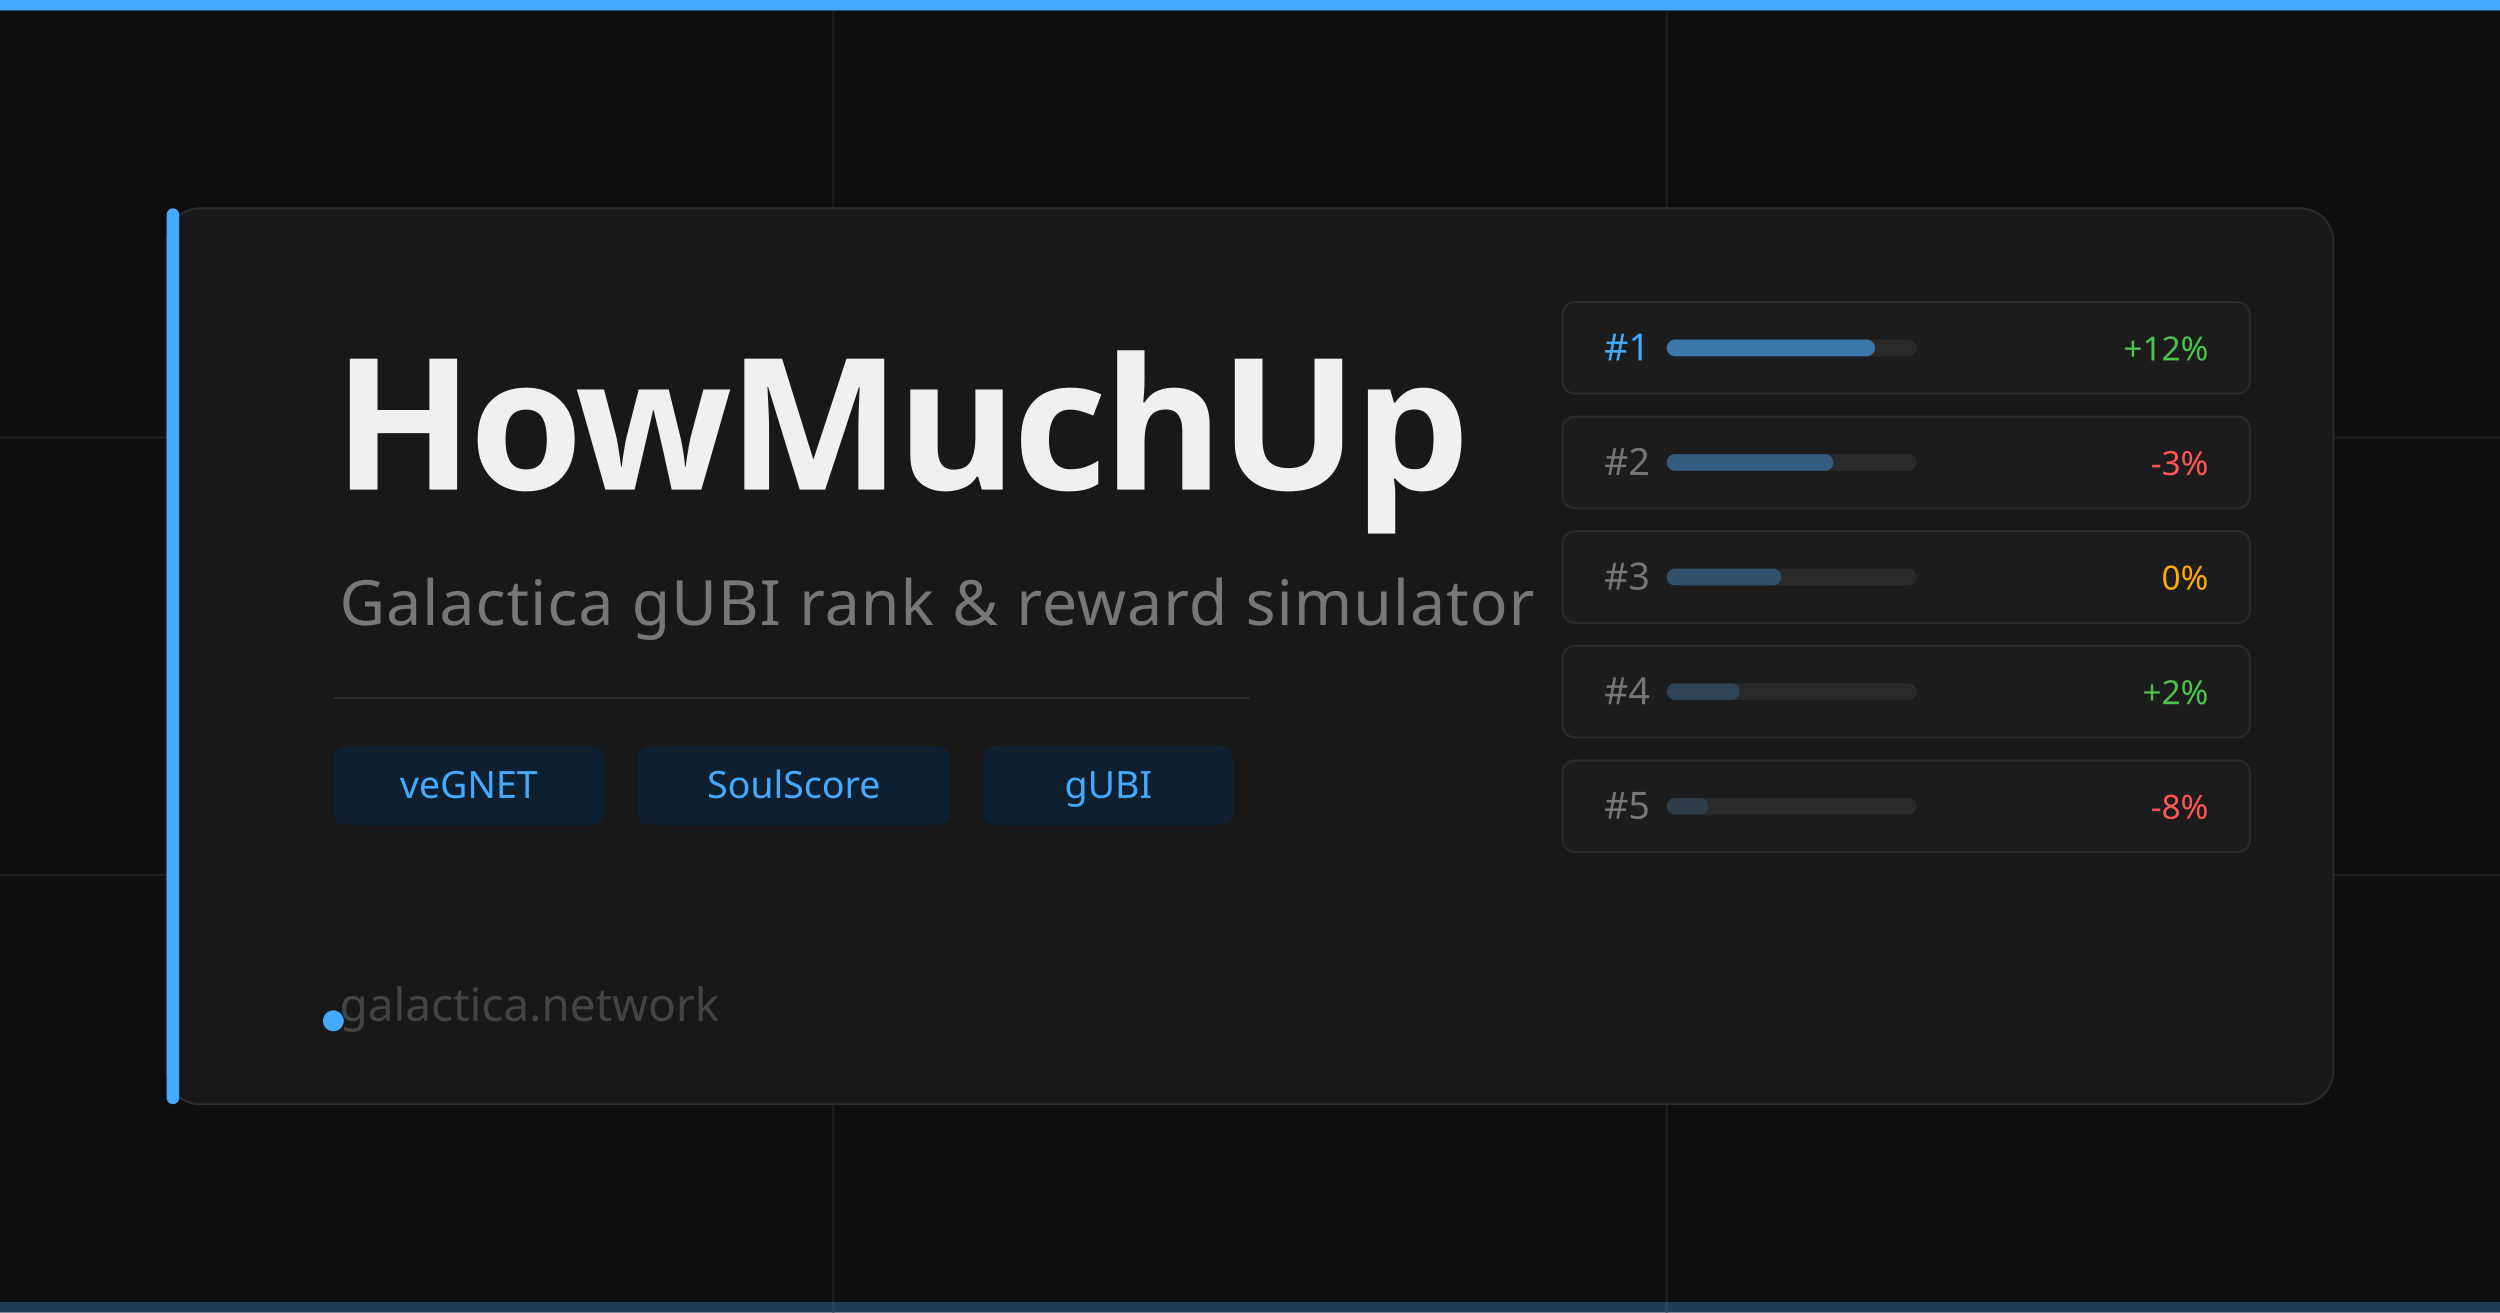
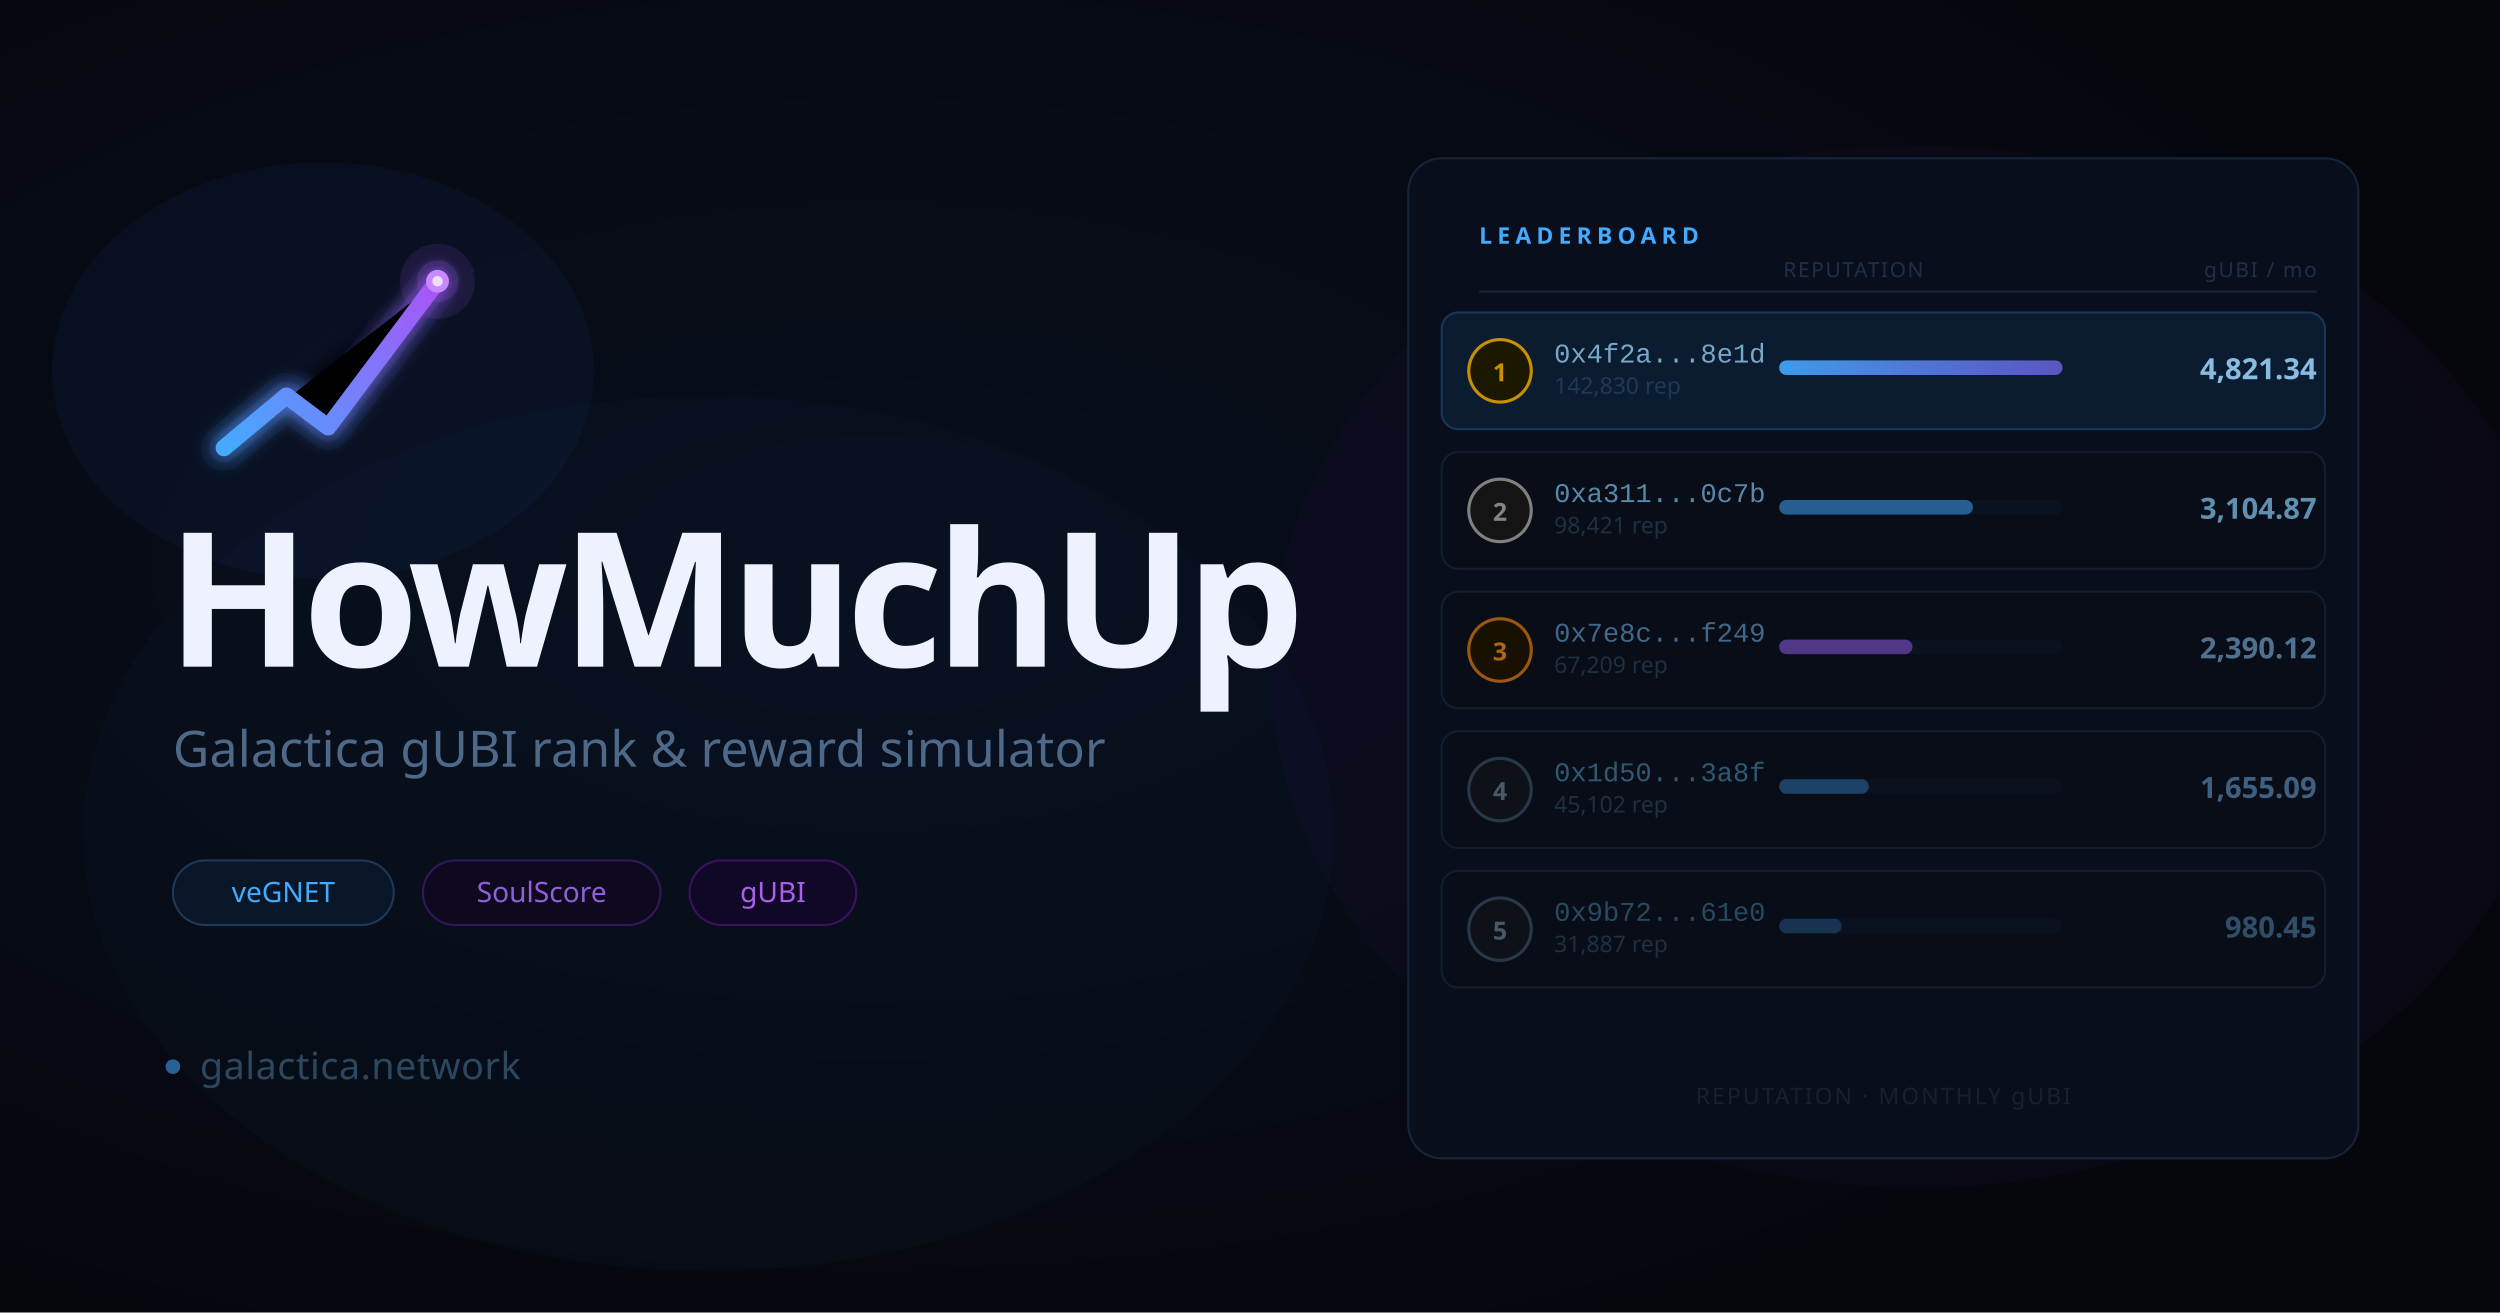
<svg xmlns="http://www.w3.org/2000/svg" width="1200" height="630" viewBox="0 0 1200 630">
-   <rect width="1200" height="630" fill="#0e0e0e" />
-   <line x1="0" y1="210" x2="1200" y2="210" stroke="#1e1e1e" stroke-width="1" />
-   <line x1="0" y1="420" x2="1200" y2="420" stroke="#1e1e1e" stroke-width="1" />
-   <line x1="400" y1="0" x2="400" y2="630" stroke="#1e1e1e" stroke-width="1" />
-   <line x1="800" y1="0" x2="800" y2="630" stroke="#1e1e1e" stroke-width="1" />
-   <rect x="0" y="0" width="1200" height="5" fill="#44aaff" />
-   <rect x="80" y="100" width="1040" height="430" rx="16" fill="#181818" stroke="#2a2a2a" stroke-width="1" />
-   <rect x="80" y="100" width="6" height="430" rx="3" fill="#44aaff" />
-   <text x="160" y="235" font-family="'Segoe UI', system-ui, sans-serif" font-size="88" font-weight="700" fill="#f0f0f0" letter-spacing="-2">HowMuchUp</text>
-   <text x="163" y="300" font-family="'Segoe UI', system-ui, sans-serif" font-size="30" fill="#777" letter-spacing="0.5">Galactica gUBI rank &amp; reward simulator</text>
-   <line x1="160" y1="335" x2="600" y2="335" stroke="#2a2a2a" stroke-width="1" />
-   <rect x="160" y="358" width="130" height="38" rx="6" fill="#0e2030" />
-   <text x="225" y="383" font-family="'Segoe UI', system-ui, sans-serif" font-size="18" fill="#44aaff" text-anchor="middle">veGNET</text>
-   <rect x="306" y="358" width="150" height="38" rx="6" fill="#0e2030" />
-   <text x="381" y="383" font-family="'Segoe UI', system-ui, sans-serif" font-size="18" fill="#44aaff" text-anchor="middle">SoulScore</text>
-   <rect x="472" y="358" width="120" height="38" rx="6" fill="#0e2030" />
-   <text x="532" y="383" font-family="'Segoe UI', system-ui, sans-serif" font-size="18" fill="#44aaff" text-anchor="middle">gUBI</text>
-   <rect x="750" y="145" width="330" height="44" rx="6" fill="#1c1c1c" stroke="#2a2a2a" stroke-width="1" />
-   <text x="770" y="173" font-family="'Segoe UI', system-ui, sans-serif" font-size="18" fill="#44aaff">#1</text>
-   <rect x="800" y="163" width="120" height="8" rx="4" fill="#2a2a2a" />
-   <rect x="800" y="163" width="100" height="8" rx="4" fill="#44aaff" opacity="0.6" />
-   <text x="1060" y="173" font-family="'Segoe UI', system-ui, sans-serif" font-size="16" fill="#4cc44c" text-anchor="end">+12%</text>
-   <rect x="750" y="200" width="330" height="44" rx="6" fill="#1c1c1c" stroke="#2a2a2a" stroke-width="1" />
-   <text x="770" y="228" font-family="'Segoe UI', system-ui, sans-serif" font-size="18" fill="#777">#2</text>
-   <rect x="800" y="218" width="120" height="8" rx="4" fill="#2a2a2a" />
-   <rect x="800" y="218" width="80" height="8" rx="4" fill="#44aaff" opacity="0.4" />
-   <text x="1060" y="228" font-family="'Segoe UI', system-ui, sans-serif" font-size="16" fill="#ff5555" text-anchor="end">-3%</text>
-   <rect x="750" y="255" width="330" height="44" rx="6" fill="#1c1c1c" stroke="#2a2a2a" stroke-width="1" />
-   <text x="770" y="283" font-family="'Segoe UI', system-ui, sans-serif" font-size="18" fill="#777">#3</text>
-   <rect x="800" y="273" width="120" height="8" rx="4" fill="#2a2a2a" />
-   <rect x="800" y="273" width="55" height="8" rx="4" fill="#44aaff" opacity="0.3" />
-   <text x="1060" y="283" font-family="'Segoe UI', system-ui, sans-serif" font-size="16" fill="#fa0" text-anchor="end">0%</text>
-   <rect x="750" y="310" width="330" height="44" rx="6" fill="#1c1c1c" stroke="#2a2a2a" stroke-width="1" />
-   <text x="770" y="338" font-family="'Segoe UI', system-ui, sans-serif" font-size="18" fill="#777">#4</text>
-   <rect x="800" y="328" width="120" height="8" rx="4" fill="#2a2a2a" />
-   <rect x="800" y="328" width="35" height="8" rx="4" fill="#44aaff" opacity="0.2" />
-   <text x="1060" y="338" font-family="'Segoe UI', system-ui, sans-serif" font-size="16" fill="#4cc44c" text-anchor="end">+2%</text>
-   <rect x="750" y="365" width="330" height="44" rx="6" fill="#1c1c1c" stroke="#2a2a2a" stroke-width="1" />
-   <text x="770" y="393" font-family="'Segoe UI', system-ui, sans-serif" font-size="18" fill="#777">#5</text>
-   <rect x="800" y="383" width="120" height="8" rx="4" fill="#2a2a2a" />
-   <rect x="800" y="383" width="20" height="8" rx="4" fill="#44aaff" opacity="0.15" />
-   <text x="1060" y="393" font-family="'Segoe UI', system-ui, sans-serif" font-size="16" fill="#ff5555" text-anchor="end">-8%</text>
-   <text x="163" y="490" font-family="'Segoe UI', system-ui, sans-serif" font-size="22" fill="#444">galactica.network</text>
-   <circle cx="160" cy="490" r="5" fill="#44aaff" />
-   <rect x="0" y="625" width="1200" height="5" fill="#44aaff" opacity="0.3" />
+   <defs>
+     <radialGradient id="bg" cx="35%" cy="44%" r="65%">
+       <stop offset="0%" stop-color="#080f1c" />
+       <stop offset="100%" stop-color="#05070d" />
+     </radialGradient>
+     <linearGradient id="accent" x1="0%" y1="0%" x2="100%" y2="0%">
+       <stop offset="0%" stop-color="#44aaff" />
+       <stop offset="100%" stop-color="#a855f7" />
+     </linearGradient>
+     <linearGradient id="logoGrad" x1="108" y1="215" x2="210" y2="135" gradientUnits="userSpaceOnUse">
+       <stop offset="0%" stop-color="#44aaff" />
+       <stop offset="100%" stop-color="#a855f7" />
+     </linearGradient>
+     <linearGradient id="barGrad" x1="0%" y1="0%" x2="100%" y2="0%">
+       <stop offset="0%" stop-color="#44aaff" stop-opacity="0.9" />
+       <stop offset="100%" stop-color="#7c6fff" stop-opacity="0.7" />
+     </linearGradient>
+     <linearGradient id="divFade" x1="0%" y1="0%" x2="100%" y2="0%">
+       <stop offset="0%" stop-color="#44aaff" stop-opacity="0.25" />
+       <stop offset="100%" stop-color="#44aaff" stop-opacity="0" />
+     </linearGradient>
+     <filter id="lGlow" x="-40%" y="-40%" width="180%" height="180%">
+       <feGaussianBlur stdDeviation="5" result="blur" />
+       <feMerge>
+         <feMergeNode in="blur" />
+         <feMergeNode in="SourceGraphic" />
+       </feMerge>
+     </filter>
+   </defs>
+   <rect width="1200" height="630" fill="url(#bg)" />
+   <ellipse cx="155" cy="178" rx="130" ry="100" fill="#2060cc" opacity="0.07" />
+   <ellipse cx="340" cy="400" rx="300" ry="210" fill="#1840a0" opacity="0.04" />
+   <ellipse cx="920" cy="320" rx="310" ry="250" fill="#6820cc" opacity="0.04" />
+   <path d="M107.5 215 L137.5 190 L157.5 205 L210 135" stroke="#3388ff" stroke-width="22" stroke-linecap="round" stroke-linejoin="round" opacity="0.06" />
+   <path d="M107.5 215 L137.5 190 L157.5 205 L210 135" stroke="#7755ee" stroke-width="14" stroke-linecap="round" stroke-linejoin="round" opacity="0.09" />
+   <path d="M107.5 215 L137.5 190 L157.5 205 L210 135" stroke="url(#logoGrad)" stroke-width="8" stroke-linecap="round" stroke-linejoin="round" filter="url(#lGlow)" />
+   <circle cx="210" cy="135" r="18" fill="#a855f7" opacity="0.12" />
+   <circle cx="210" cy="135" r="10" fill="#a855f7" opacity="0.18" />
+   <circle cx="210" cy="135" r="5.5" fill="#c888ff" />
+   <circle cx="210" cy="135" r="2.5" fill="#eedfff" />
+   <text x="80" y="320" font-family="'Segoe UI', system-ui, -apple-system, sans-serif" font-size="90" font-weight="800" fill="#eef2ff" letter-spacing="-3.5">HowMuchUp</text>
+   <text x="83" y="368" font-family="'Segoe UI', system-ui, sans-serif" font-size="24" fill="#4e6888" letter-spacing="0.1">Galactica gUBI rank &amp; reward simulator</text>
+   <line x1="83" y1="395" x2="560" y2="395" stroke="url(#divFade)" stroke-width="1" />
+   <rect x="83" y="413" width="106" height="31" rx="15.5" fill="#091628" stroke="#1e3858" stroke-width="1" />
+   <text x="136" y="433" font-family="'Segoe UI', system-ui, sans-serif" font-size="13.5" fill="#44aaff" text-anchor="middle">veGNET</text>
+   <rect x="203" y="413" width="114" height="31" rx="15.5" fill="#0f0920" stroke="#32185a" stroke-width="1" />
+   <text x="260" y="433" font-family="'Segoe UI', system-ui, sans-serif" font-size="13.5" fill="#9060d8" text-anchor="middle">SoulScore</text>
+   <rect x="331" y="413" width="80" height="31" rx="15.5" fill="#110828" stroke="#3c1260" stroke-width="1" />
+   <text x="371" y="433" font-family="'Segoe UI', system-ui, sans-serif" font-size="13.5" fill="#aa60e8" text-anchor="middle">gUBI</text>
+   <circle cx="83" cy="512" r="3.5" fill="#44aaff" opacity="0.55" />
+   <text x="96" y="518" font-family="'Segoe UI', system-ui, sans-serif" font-size="18" fill="#2c4860" letter-spacing="0.3">galactica.network</text>
+   <rect x="676" y="76" width="456" height="480" rx="16" fill="#090e1c" stroke="#16243a" stroke-width="1" />
+   <text x="710" y="117" font-family="'Segoe UI', system-ui, sans-serif" font-size="11" fill="#44aaff" letter-spacing="2.5" font-weight="600">LEADERBOARD</text>
+   <text x="856" y="133" font-family="'Segoe UI', system-ui, sans-serif" font-size="10" fill="#1e3048" letter-spacing="0.8">REPUTATION</text>
+   <text x="1112" y="133" font-family="'Segoe UI', system-ui, sans-serif" font-size="10" fill="#1e3048" text-anchor="end" letter-spacing="0.8">gUBI / mo</text>
+   <line x1="710" y1="140" x2="1112" y2="140" stroke="#16243a" stroke-width="1" />
+   <rect x="692" y="150" width="424" height="56" rx="8" fill="#0b1c30" stroke="#18365a" stroke-width="1" />
+   <circle cx="720" cy="178" r="15" fill="#1c1800" stroke="#c89000" stroke-width="1.5" />
+   <text x="720" y="183" font-family="'Segoe UI', system-ui, sans-serif" font-size="12" fill="#c89000" text-anchor="middle" font-weight="700">1</text>
+   <text x="746" y="174" font-family="'Courier New', monospace" font-size="13" fill="#78a8c8">0x4f2a...8e1d</text>
+   <text x="746" y="189" font-family="'Segoe UI', system-ui, sans-serif" font-size="11" fill="#1e3855">142,830 rep</text>
+   <rect x="854" y="173" width="136" height="7" rx="3.5" fill="#0b1c30" />
+   <rect x="854" y="173" width="136" height="7" rx="3.5" fill="url(#barGrad)" />
+   <text x="1112" y="182" font-family="'Segoe UI', system-ui, sans-serif" font-size="14" fill="#88bce0" text-anchor="end" font-weight="600">4,821.34</text>
+   <rect x="692" y="217" width="424" height="56" rx="8" fill="#080d18" stroke="#121e2c" stroke-width="1" />
+   <circle cx="720" cy="245" r="15" fill="#141414" stroke="#808080" stroke-width="1.5" />
+   <text x="720" y="250" font-family="'Segoe UI', system-ui, sans-serif" font-size="12" fill="#848484" text-anchor="middle" font-weight="700">2</text>
+   <text x="746" y="241" font-family="'Courier New', monospace" font-size="13" fill="#5888a8">0xa311...0c7b</text>
+   <text x="746" y="256" font-family="'Segoe UI', system-ui, sans-serif" font-size="11" fill="#1e3040">98,421 rep</text>
+   <rect x="854" y="240" width="136" height="7" rx="3.5" fill="#0a1220" />
+   <rect x="854" y="240" width="93" height="7" rx="3.5" fill="#44aaff" opacity="0.5" />
+   <text x="1112" y="249" font-family="'Segoe UI', system-ui, sans-serif" font-size="14" fill="#6090b0" text-anchor="end" font-weight="600">3,104.87</text>
+   <rect x="692" y="284" width="424" height="56" rx="8" fill="#080d18" stroke="#121e2c" stroke-width="1" />
+   <circle cx="720" cy="312" r="15" fill="#181000" stroke="#9a5810" stroke-width="1.5" />
+   <text x="720" y="317" font-family="'Segoe UI', system-ui, sans-serif" font-size="12" fill="#a86818" text-anchor="middle" font-weight="700">3</text>
+   <text x="746" y="308" font-family="'Courier New', monospace" font-size="13" fill="#406888">0x7e8c...f249</text>
+   <text x="746" y="323" font-family="'Segoe UI', system-ui, sans-serif" font-size="11" fill="#1e3040">67,209 rep</text>
+   <rect x="854" y="307" width="136" height="7" rx="3.5" fill="#0a1220" />
+   <rect x="854" y="307" width="64" height="7" rx="3.5" fill="#8855dd" opacity="0.55" />
+   <text x="1112" y="316" font-family="'Segoe UI', system-ui, sans-serif" font-size="14" fill="#507090" text-anchor="end" font-weight="600">2,390.12</text>
+   <rect x="692" y="351" width="424" height="56" rx="8" fill="#080d18" stroke="#121e2c" stroke-width="1" />
+   <circle cx="720" cy="379" r="15" fill="#0e1218" stroke="#283848" stroke-width="1.5" />
+   <text x="720" y="384" font-family="'Segoe UI', system-ui, sans-serif" font-size="12" fill="#485868" text-anchor="middle" font-weight="700">4</text>
+   <text x="746" y="375" font-family="'Courier New', monospace" font-size="13" fill="#305870">0x1d50...3a8f</text>
+   <text x="746" y="390" font-family="'Segoe UI', system-ui, sans-serif" font-size="11" fill="#1e3040">45,102 rep</text>
+   <rect x="854" y="374" width="136" height="7" rx="3.5" fill="#0a1220" />
+   <rect x="854" y="374" width="43" height="7" rx="3.5" fill="#44aaff" opacity="0.32" />
+   <text x="1112" y="383" font-family="'Segoe UI', system-ui, sans-serif" font-size="14" fill="#406080" text-anchor="end" font-weight="600">1,655.09</text>
+   <rect x="692" y="418" width="424" height="56" rx="8" fill="#080d18" stroke="#121e2c" stroke-width="1" />
+   <circle cx="720" cy="446" r="15" fill="#0e1218" stroke="#283848" stroke-width="1.5" />
+   <text x="720" y="451" font-family="'Segoe UI', system-ui, sans-serif" font-size="12" fill="#485868" text-anchor="middle" font-weight="700">5</text>
+   <text x="746" y="442" font-family="'Courier New', monospace" font-size="13" fill="#284a60">0x9b72...61e0</text>
+   <text x="746" y="457" font-family="'Segoe UI', system-ui, sans-serif" font-size="11" fill="#1e3040">31,887 rep</text>
+   <rect x="854" y="441" width="136" height="7" rx="3.5" fill="#0a1220" />
+   <rect x="854" y="441" width="30" height="7" rx="3.5" fill="#44aaff" opacity="0.22" />
+   <text x="1112" y="450" font-family="'Segoe UI', system-ui, sans-serif" font-size="14" fill="#304e68" text-anchor="end" font-weight="600">980.45</text>
+   <text x="904" y="530" font-family="'Segoe UI', system-ui, sans-serif" font-size="11" fill="#162030" text-anchor="middle" letter-spacing="1">REPUTATION · MONTHLY gUBI</text>
</svg>
